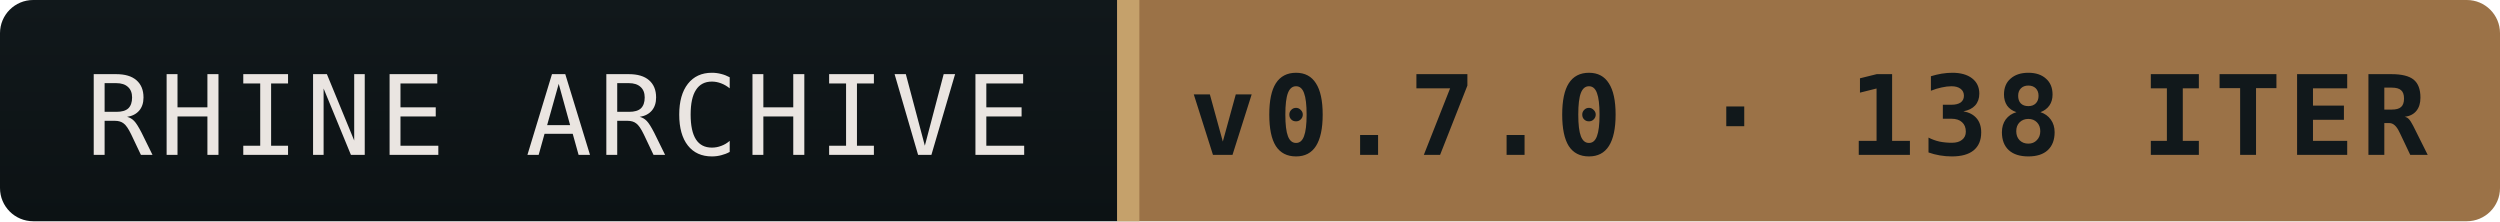
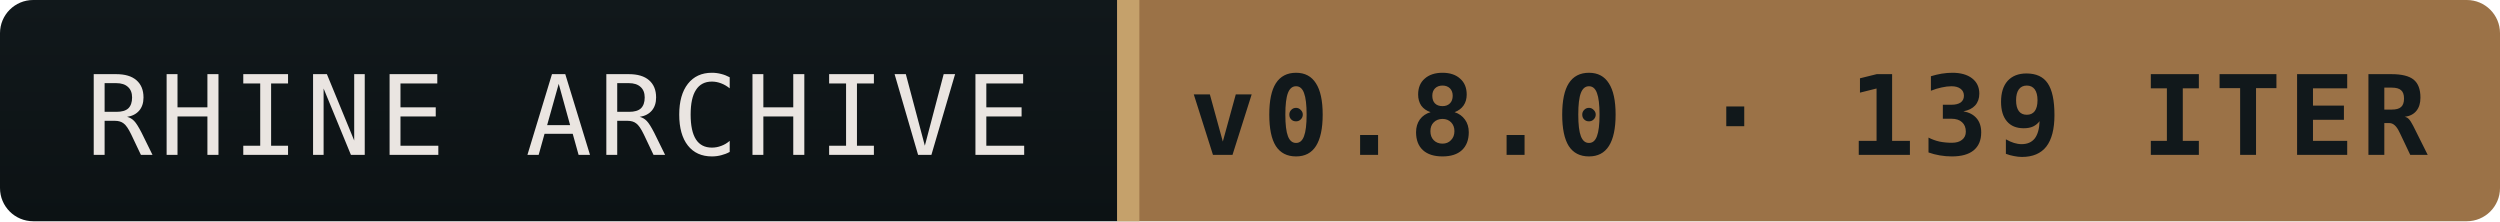
- <svg xmlns="http://www.w3.org/2000/svg" width="226" height="20" role="img" aria-label="rhinelab v0.7.0 · 138 ITER">
+ <svg xmlns="http://www.w3.org/2000/svg" width="226" height="20" role="img" aria-label="rhinelab v0.8.0 · 139 ITER">
  <linearGradient id="rl" x1="0" y1="0" x2="0" y2="1">
    <stop offset="0" stop-color="#11181b" />
    <stop offset="1" stop-color="#0c1214" />
  </linearGradient>
  <clipPath id="round">
    <rect width="226" height="20" rx="3" />
  </clipPath>
  <g clip-path="url(#round)">
    <rect width="101" height="20" fill="url(#rl)" />
    <rect x="101" width="125" height="20" fill="#9b7247" />
    <rect x="101" width="2" height="20" fill="#c5a16b" />
  </g>
  <g fill="#eae5e1" font-family="'JetBrains Mono', 'Cascadia Code', Consolas, monospace" font-size="10" letter-spacing="0.6">
    <text x="50.5" y="14" text-anchor="middle">RHINE ARCHIVE</text>
-     <text x="163.5" y="14" text-anchor="middle" fill="#11181b" font-weight="bold">v0.7.0 · 138 ITER</text>
+     <text x="163.5" y="14" text-anchor="middle" fill="#11181b" font-weight="bold">v0.8.0 · 139 ITER</text>
  </g>
</svg>
